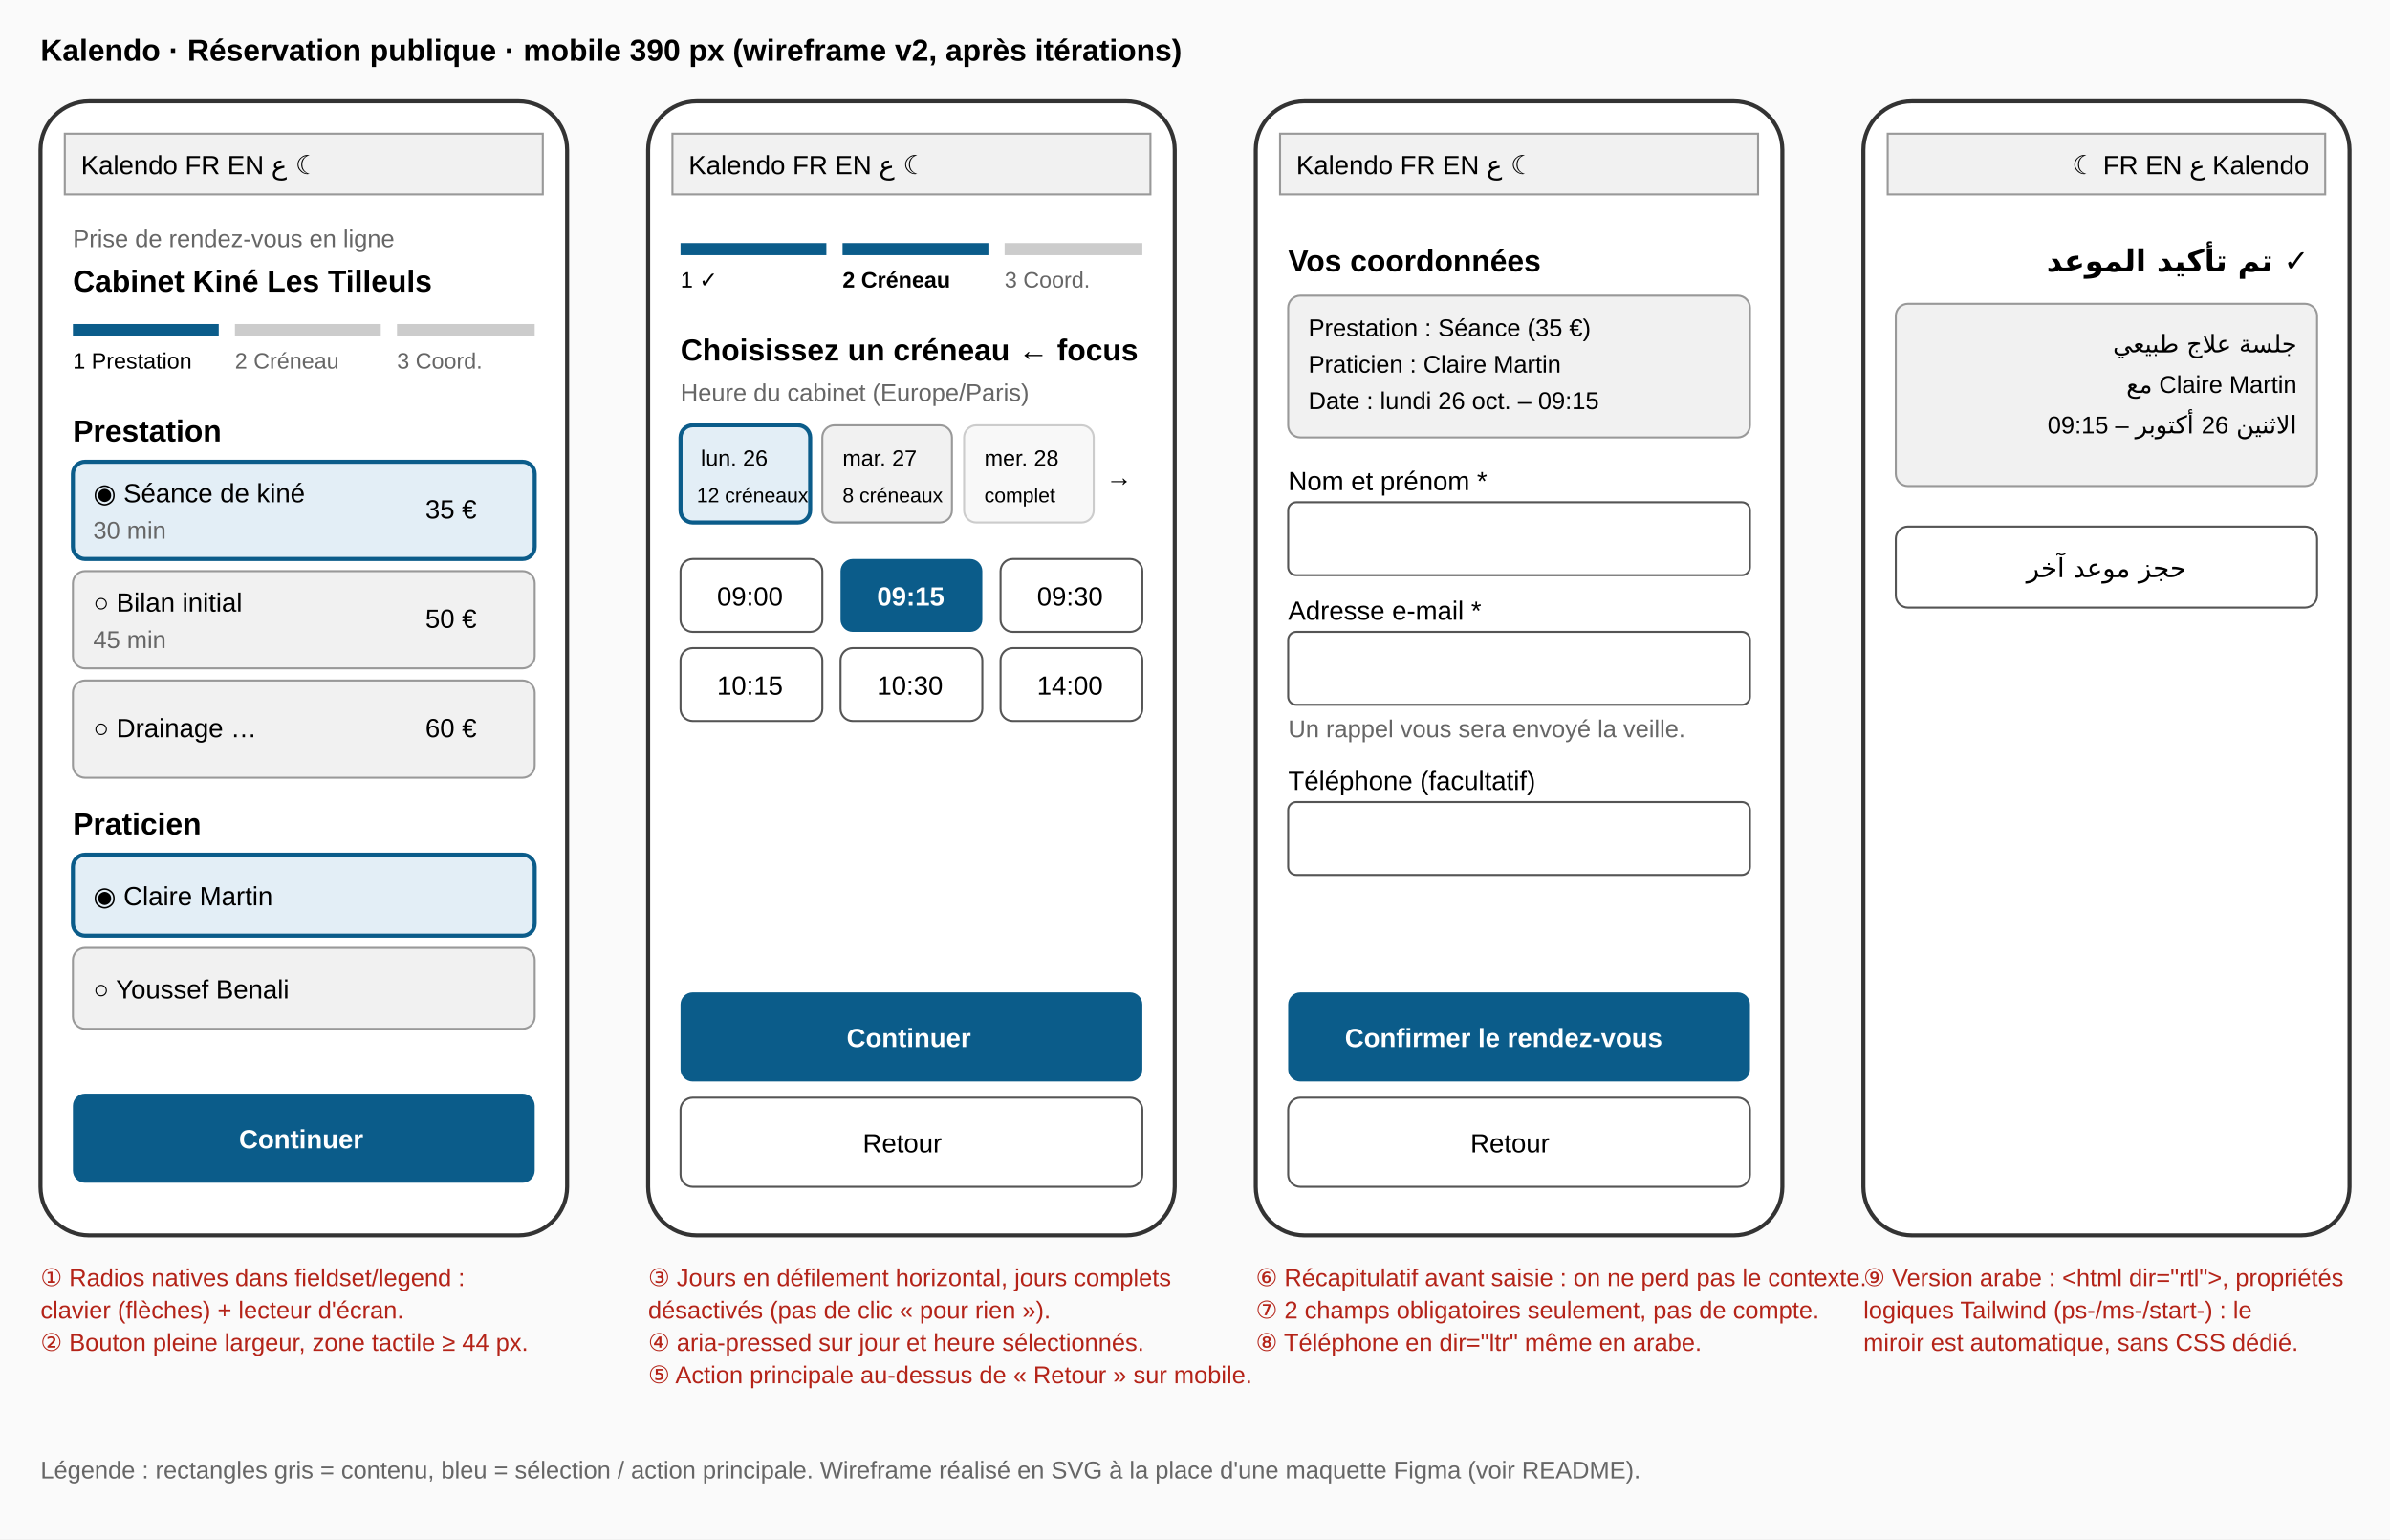
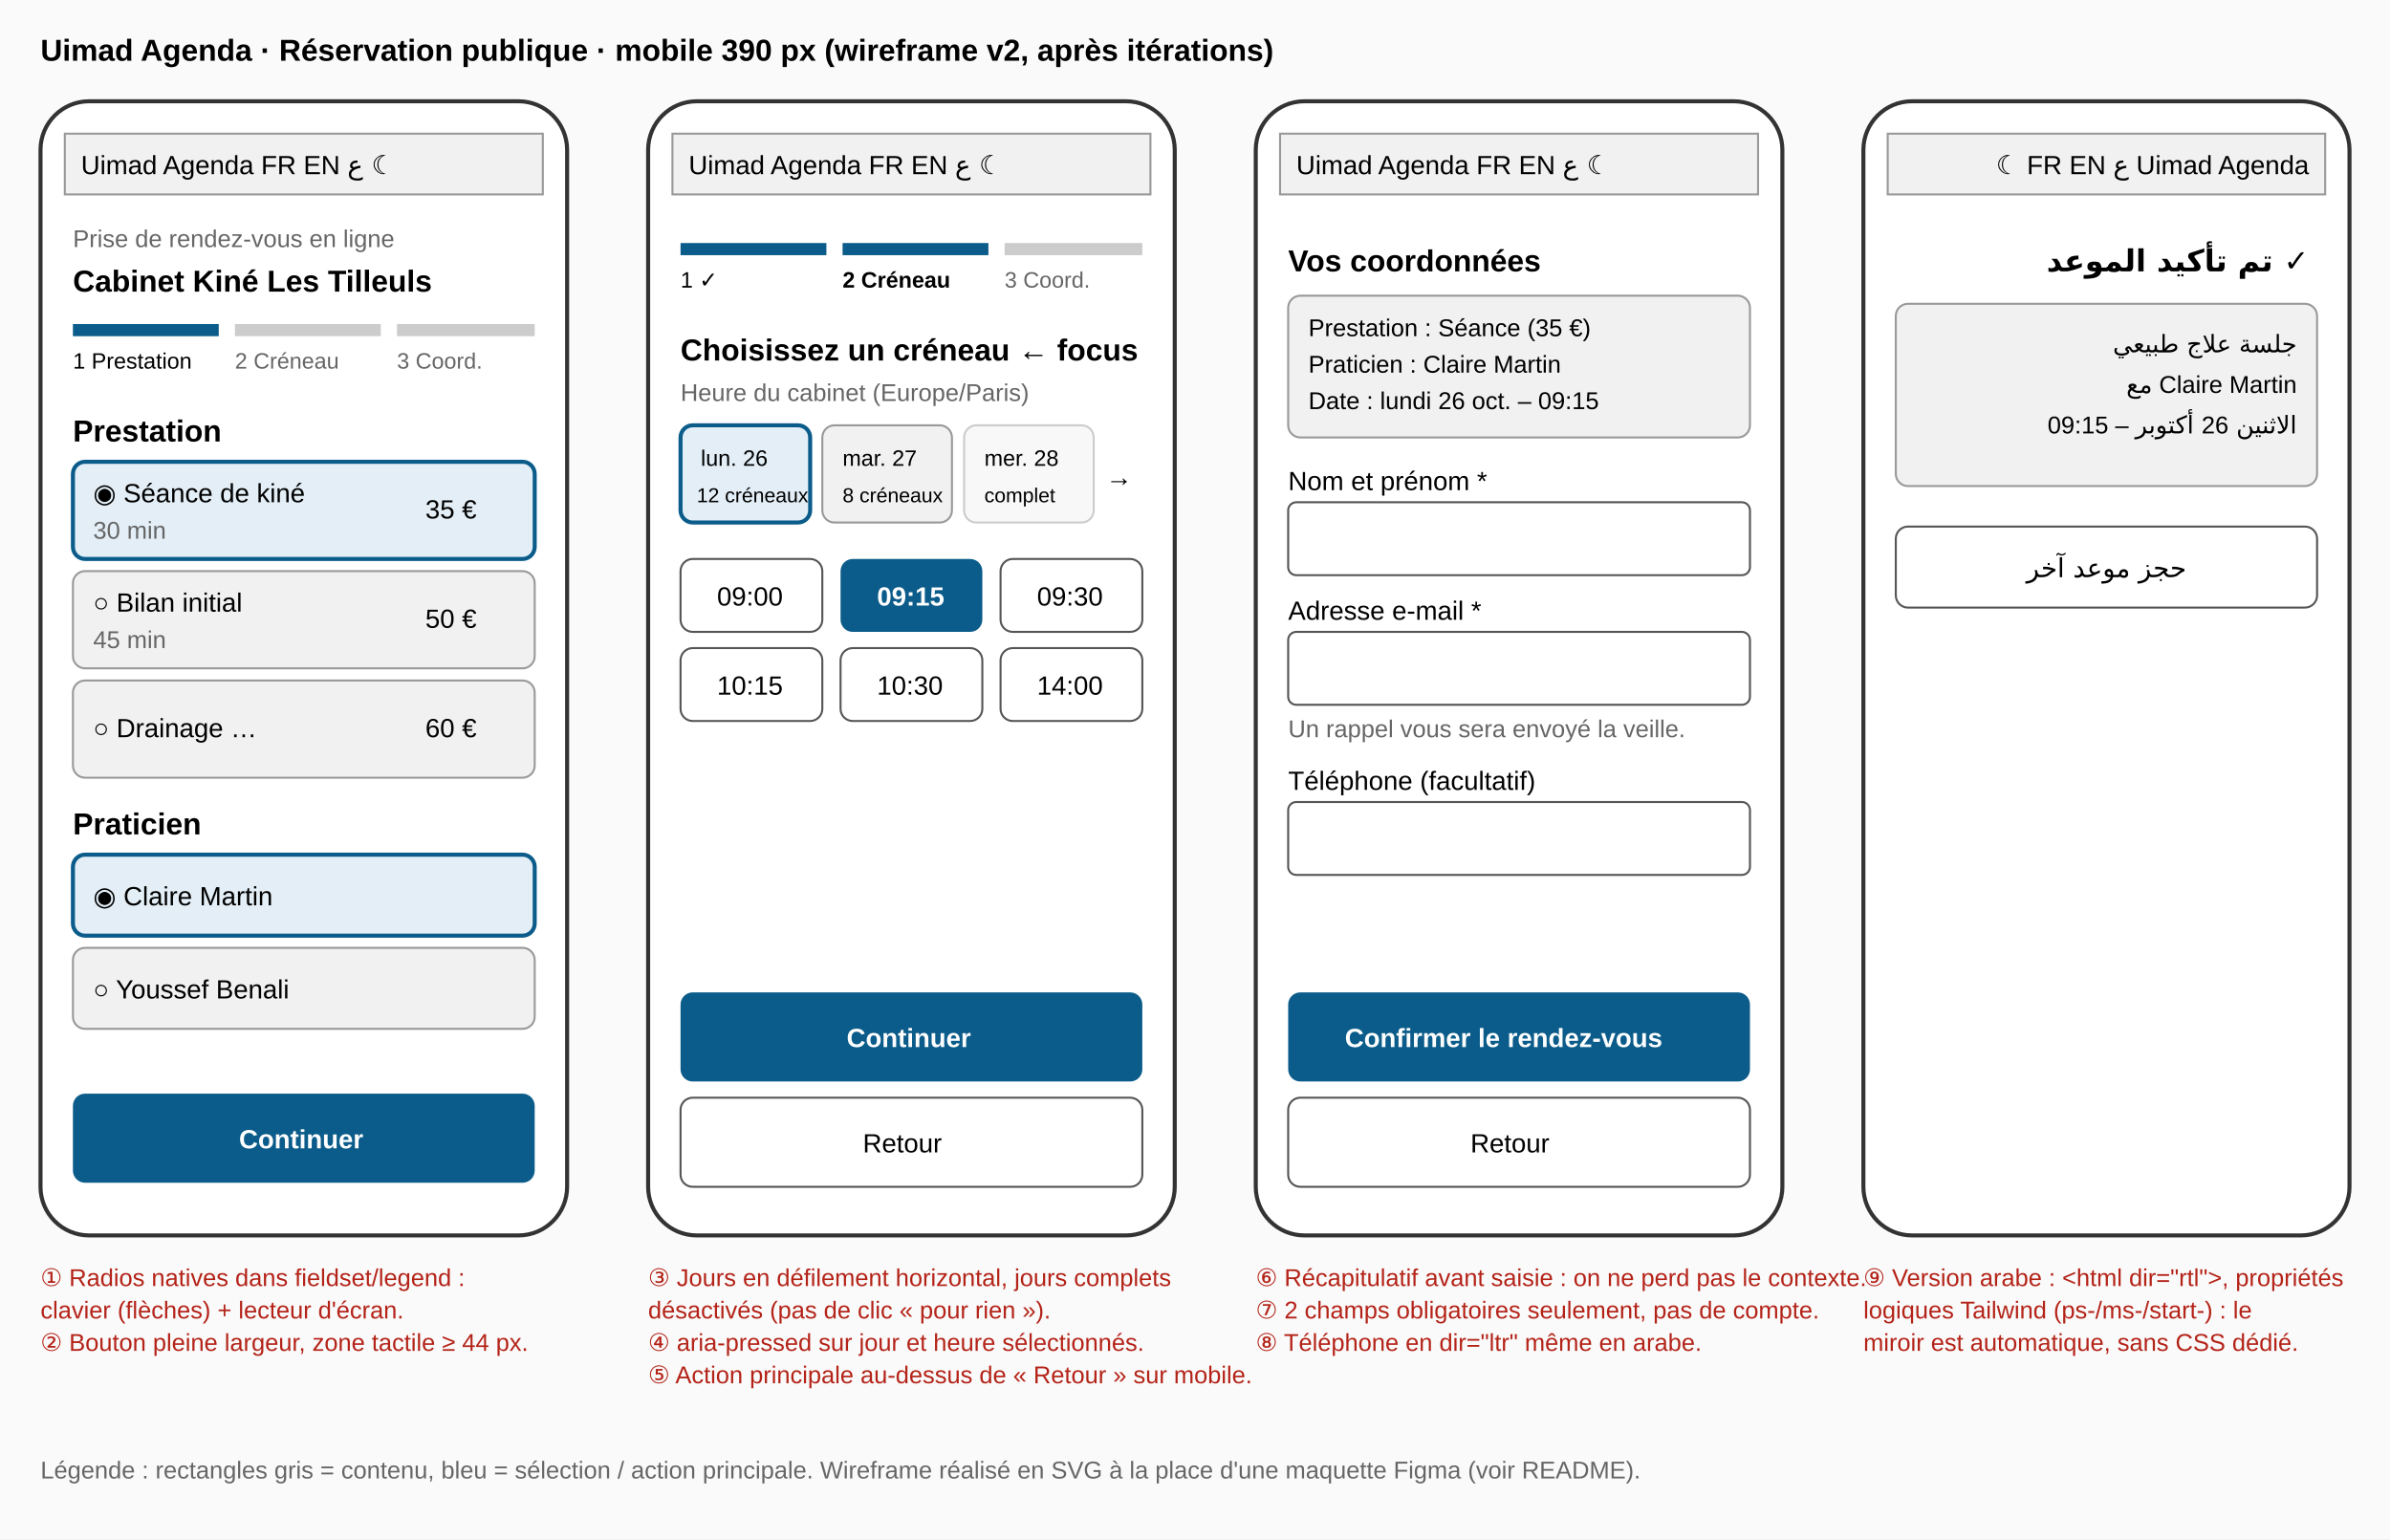
<svg xmlns="http://www.w3.org/2000/svg" width="1180" height="760" viewBox="0 0 1180 760" font-family="Segoe UI, Arial, sans-serif" font-size="13">
  <style>
    .phone{fill:#fff;stroke:#333;stroke-width:2}
    .box{fill:#f1f1f1;stroke:#999}
    .sel{fill:#e3eef6;stroke:#0b5c8a;stroke-width:2}
    .btn{fill:#0b5c8a}
    .btnt{fill:#fff;font-weight:600}
    .ghost{fill:#fff;stroke:#555}
    .h{font-weight:700;font-size:15px}
    .note{fill:#b42318;font-size:12px}
    .muted{fill:#666;font-size:12px}
  </style>
  <rect width="1180" height="760" fill="#fafafa" />
-   <text x="20" y="30" class="h" font-size="18">Kalendo · Réservation publique · mobile 390 px (wireframe v2, après itérations)</text>
+   <text x="20" y="30" class="h" font-size="18">Uimad Agenda · Réservation publique · mobile 390 px (wireframe v2, après itérations)</text>
  <g transform="translate(20,50)">
    <rect class="phone" width="260" height="560" rx="24" />
    <rect x="12" y="16" width="236" height="30" class="box" />
-     <text x="20" y="36">Kalendo        FR EN ع  ☾</text>
+     <text x="20" y="36">Uimad Agenda        FR EN ع  ☾</text>
    <text x="16" y="72" class="muted">Prise de rendez-vous en ligne</text>
    <text x="16" y="94" class="h">Cabinet Kiné Les Tilleuls</text>
    <g transform="translate(16,110)">
      <rect width="72" height="6" fill="#0b5c8a" />
      <rect x="80" width="72" height="6" fill="#ccc" />
      <rect x="160" width="68" height="6" fill="#ccc" />
      <text y="22" font-size="11">1 Prestation</text>
      <text x="80" y="22" font-size="11" fill="#666">2 Créneau</text>
      <text x="160" y="22" font-size="11" fill="#666">3 Coord.</text>
    </g>
    <text x="16" y="168" class="h">Prestation</text>
    <rect x="16" y="178" width="228" height="48" class="sel" rx="6" />
    <text x="26" y="198">◉ Séance de kiné</text>
    <text x="26" y="216" class="muted">30 min</text>
    <text x="190" y="206">35 €</text>
    <rect x="16" y="232" width="228" height="48" class="box" rx="6" />
    <text x="26" y="252">○ Bilan initial</text>
    <text x="26" y="270" class="muted">45 min</text>
    <text x="190" y="260">50 €</text>
    <rect x="16" y="286" width="228" height="48" class="box" rx="6" />
    <text x="26" y="314">○ Drainage …</text>
    <text x="190" y="314">60 €</text>
    <text x="16" y="362" class="h">Praticien</text>
    <rect x="16" y="372" width="228" height="40" class="sel" rx="6" />
    <text x="26" y="397">◉ Claire Martin</text>
    <rect x="16" y="418" width="228" height="40" class="box" rx="6" />
    <text x="26" y="443">○ Youssef Benali</text>
    <rect x="16" y="490" width="228" height="44" class="btn" rx="6" />
    <text x="98" y="517" class="btnt">Continuer</text>
  </g>
  <text x="20" y="635" class="note">① Radios natives dans fieldset/legend :</text>
  <text x="20" y="651" class="note">   clavier (flèches) + lecteur d'écran.</text>
  <text x="20" y="667" class="note">② Bouton pleine largeur, zone tactile ≥ 44 px.</text>
  <g transform="translate(320,50)">
    <rect class="phone" width="260" height="560" rx="24" />
    <rect x="12" y="16" width="236" height="30" class="box" />
-     <text x="20" y="36">Kalendo        FR EN ع  ☾</text>
+     <text x="20" y="36">Uimad Agenda        FR EN ع  ☾</text>
    <g transform="translate(16,70)">
      <rect width="72" height="6" fill="#0b5c8a" />
      <rect x="80" width="72" height="6" fill="#0b5c8a" />
      <rect x="160" width="68" height="6" fill="#ccc" />
      <text y="22" font-size="11">1 ✓</text>
      <text x="80" y="22" font-size="11" font-weight="700">2 Créneau</text>
      <text x="160" y="22" font-size="11" fill="#666">3 Coord.</text>
    </g>
    <text x="16" y="128" class="h">Choisissez un créneau  ← focus</text>
    <text x="16" y="148" class="muted">Heure du cabinet (Europe/Paris)</text>
    <g transform="translate(16,160)">
      <rect width="64" height="48" class="sel" rx="6" />
      <text x="10" y="20" font-size="11">lun. 26</text>
      <text x="8" y="38" font-size="10">12 créneaux</text>
      <rect x="70" width="64" height="48" class="box" rx="6" />
      <text x="80" y="20" font-size="11">mar. 27</text>
      <text x="80" y="38" font-size="10">8 créneaux</text>
      <rect x="140" width="64" height="48" class="box" rx="6" opacity=".5" />
      <text x="150" y="20" font-size="11">mer. 28</text>
      <text x="150" y="38" font-size="10">complet</text>
      <text x="210" y="30">→</text>
    </g>
    <g transform="translate(16,226)">
      <rect width="70" height="36" class="ghost" rx="6" />
      <text x="18" y="23">09:00</text>
      <rect x="79" width="70" height="36" class="btn" rx="6" />
      <text x="97" y="23" class="btnt">09:15</text>
      <rect x="158" width="70" height="36" class="ghost" rx="6" />
      <text x="176" y="23">09:30</text>
      <rect y="44" width="70" height="36" class="ghost" rx="6" />
      <text x="18" y="67">10:15</text>
      <rect x="79" y="44" width="70" height="36" class="ghost" rx="6" />
      <text x="97" y="67">10:30</text>
      <rect x="158" y="44" width="70" height="36" class="ghost" rx="6" />
      <text x="176" y="67">14:00</text>
    </g>
    <rect x="16" y="440" width="228" height="44" class="btn" rx="6" />
    <text x="98" y="467" class="btnt">Continuer</text>
    <rect x="16" y="492" width="228" height="44" class="ghost" rx="6" />
    <text x="106" y="519">Retour</text>
  </g>
  <text x="320" y="635" class="note">③ Jours en défilement horizontal, jours complets</text>
  <text x="320" y="651" class="note">   désactivés (pas de clic « pour rien »).</text>
  <text x="320" y="667" class="note">④ aria-pressed sur jour et heure sélectionnés.</text>
  <text x="320" y="683" class="note">⑤ Action principale au-dessus de « Retour » sur mobile.</text>
  <g transform="translate(620,50)">
    <rect class="phone" width="260" height="560" rx="24" />
    <rect x="12" y="16" width="236" height="30" class="box" />
-     <text x="20" y="36">Kalendo        FR EN ع  ☾</text>
+     <text x="20" y="36">Uimad Agenda        FR EN ع  ☾</text>
    <text x="16" y="84" class="h">Vos coordonnées</text>
    <rect x="16" y="96" width="228" height="70" class="box" rx="6" />
    <text x="26" y="116" font-size="12">Prestation : Séance (35 €)</text>
    <text x="26" y="134" font-size="12">Praticien : Claire Martin</text>
    <text x="26" y="152" font-size="12">Date : lundi 26 oct. – 09:15</text>
    <text x="16" y="192">Nom et prénom *</text>
    <rect x="16" y="198" width="228" height="36" class="ghost" rx="4" />
    <text x="16" y="256">Adresse e-mail *</text>
    <rect x="16" y="262" width="228" height="36" class="ghost" rx="4" />
    <text x="16" y="314" class="muted">Un rappel vous sera envoyé la veille.</text>
    <text x="16" y="340">Téléphone (facultatif)</text>
    <rect x="16" y="346" width="228" height="36" class="ghost" rx="4" />
    <rect x="16" y="440" width="228" height="44" class="btn" rx="6" />
    <text x="44" y="467" class="btnt">Confirmer le rendez-vous</text>
    <rect x="16" y="492" width="228" height="44" class="ghost" rx="6" />
    <text x="106" y="519">Retour</text>
  </g>
  <text x="620" y="635" class="note">⑥ Récapitulatif avant saisie : on ne perd pas le contexte.</text>
  <text x="620" y="651" class="note">⑦ 2 champs obligatoires seulement, pas de compte.</text>
  <text x="620" y="667" class="note">⑧ Téléphone en dir="ltr" même en arabe.</text>
  <g transform="translate(920,50)">
    <rect class="phone" width="240" height="560" rx="24" />
    <rect x="12" y="16" width="216" height="30" class="box" />
-     <text x="220" y="36" text-anchor="end">☾  FR EN ع        Kalendo</text>
+     <text x="220" y="36" text-anchor="end">☾  FR EN ع        Uimad Agenda</text>
    <text x="220" y="84" class="h" text-anchor="end">تم تأكيد الموعد ✓</text>
    <rect x="16" y="100" width="208" height="90" class="box" rx="6" />
    <text x="214" y="124" text-anchor="end" font-size="12">جلسة علاج طبيعي</text>
    <text x="214" y="144" text-anchor="end" font-size="12">مع Claire Martin</text>
    <text x="214" y="164" text-anchor="end" font-size="12">الاثنين 26 أكتوبر – 09:15</text>
    <rect x="16" y="210" width="208" height="40" class="ghost" rx="6" />
    <text x="120" y="235" text-anchor="middle">حجز موعد آخر</text>
  </g>
  <text x="920" y="635" class="note">⑨ Version arabe : &lt;html dir="rtl"&gt;, propriétés</text>
  <text x="920" y="651" class="note">   logiques Tailwind (ps-/ms-/start-) : le</text>
  <text x="920" y="667" class="note">   miroir est automatique, sans CSS dédié.</text>
  <text x="20" y="730" class="muted">Légende : rectangles gris = contenu, bleu = sélection / action principale. Wireframe réalisé en SVG à la place d'une maquette Figma (voir README).</text>
</svg>
